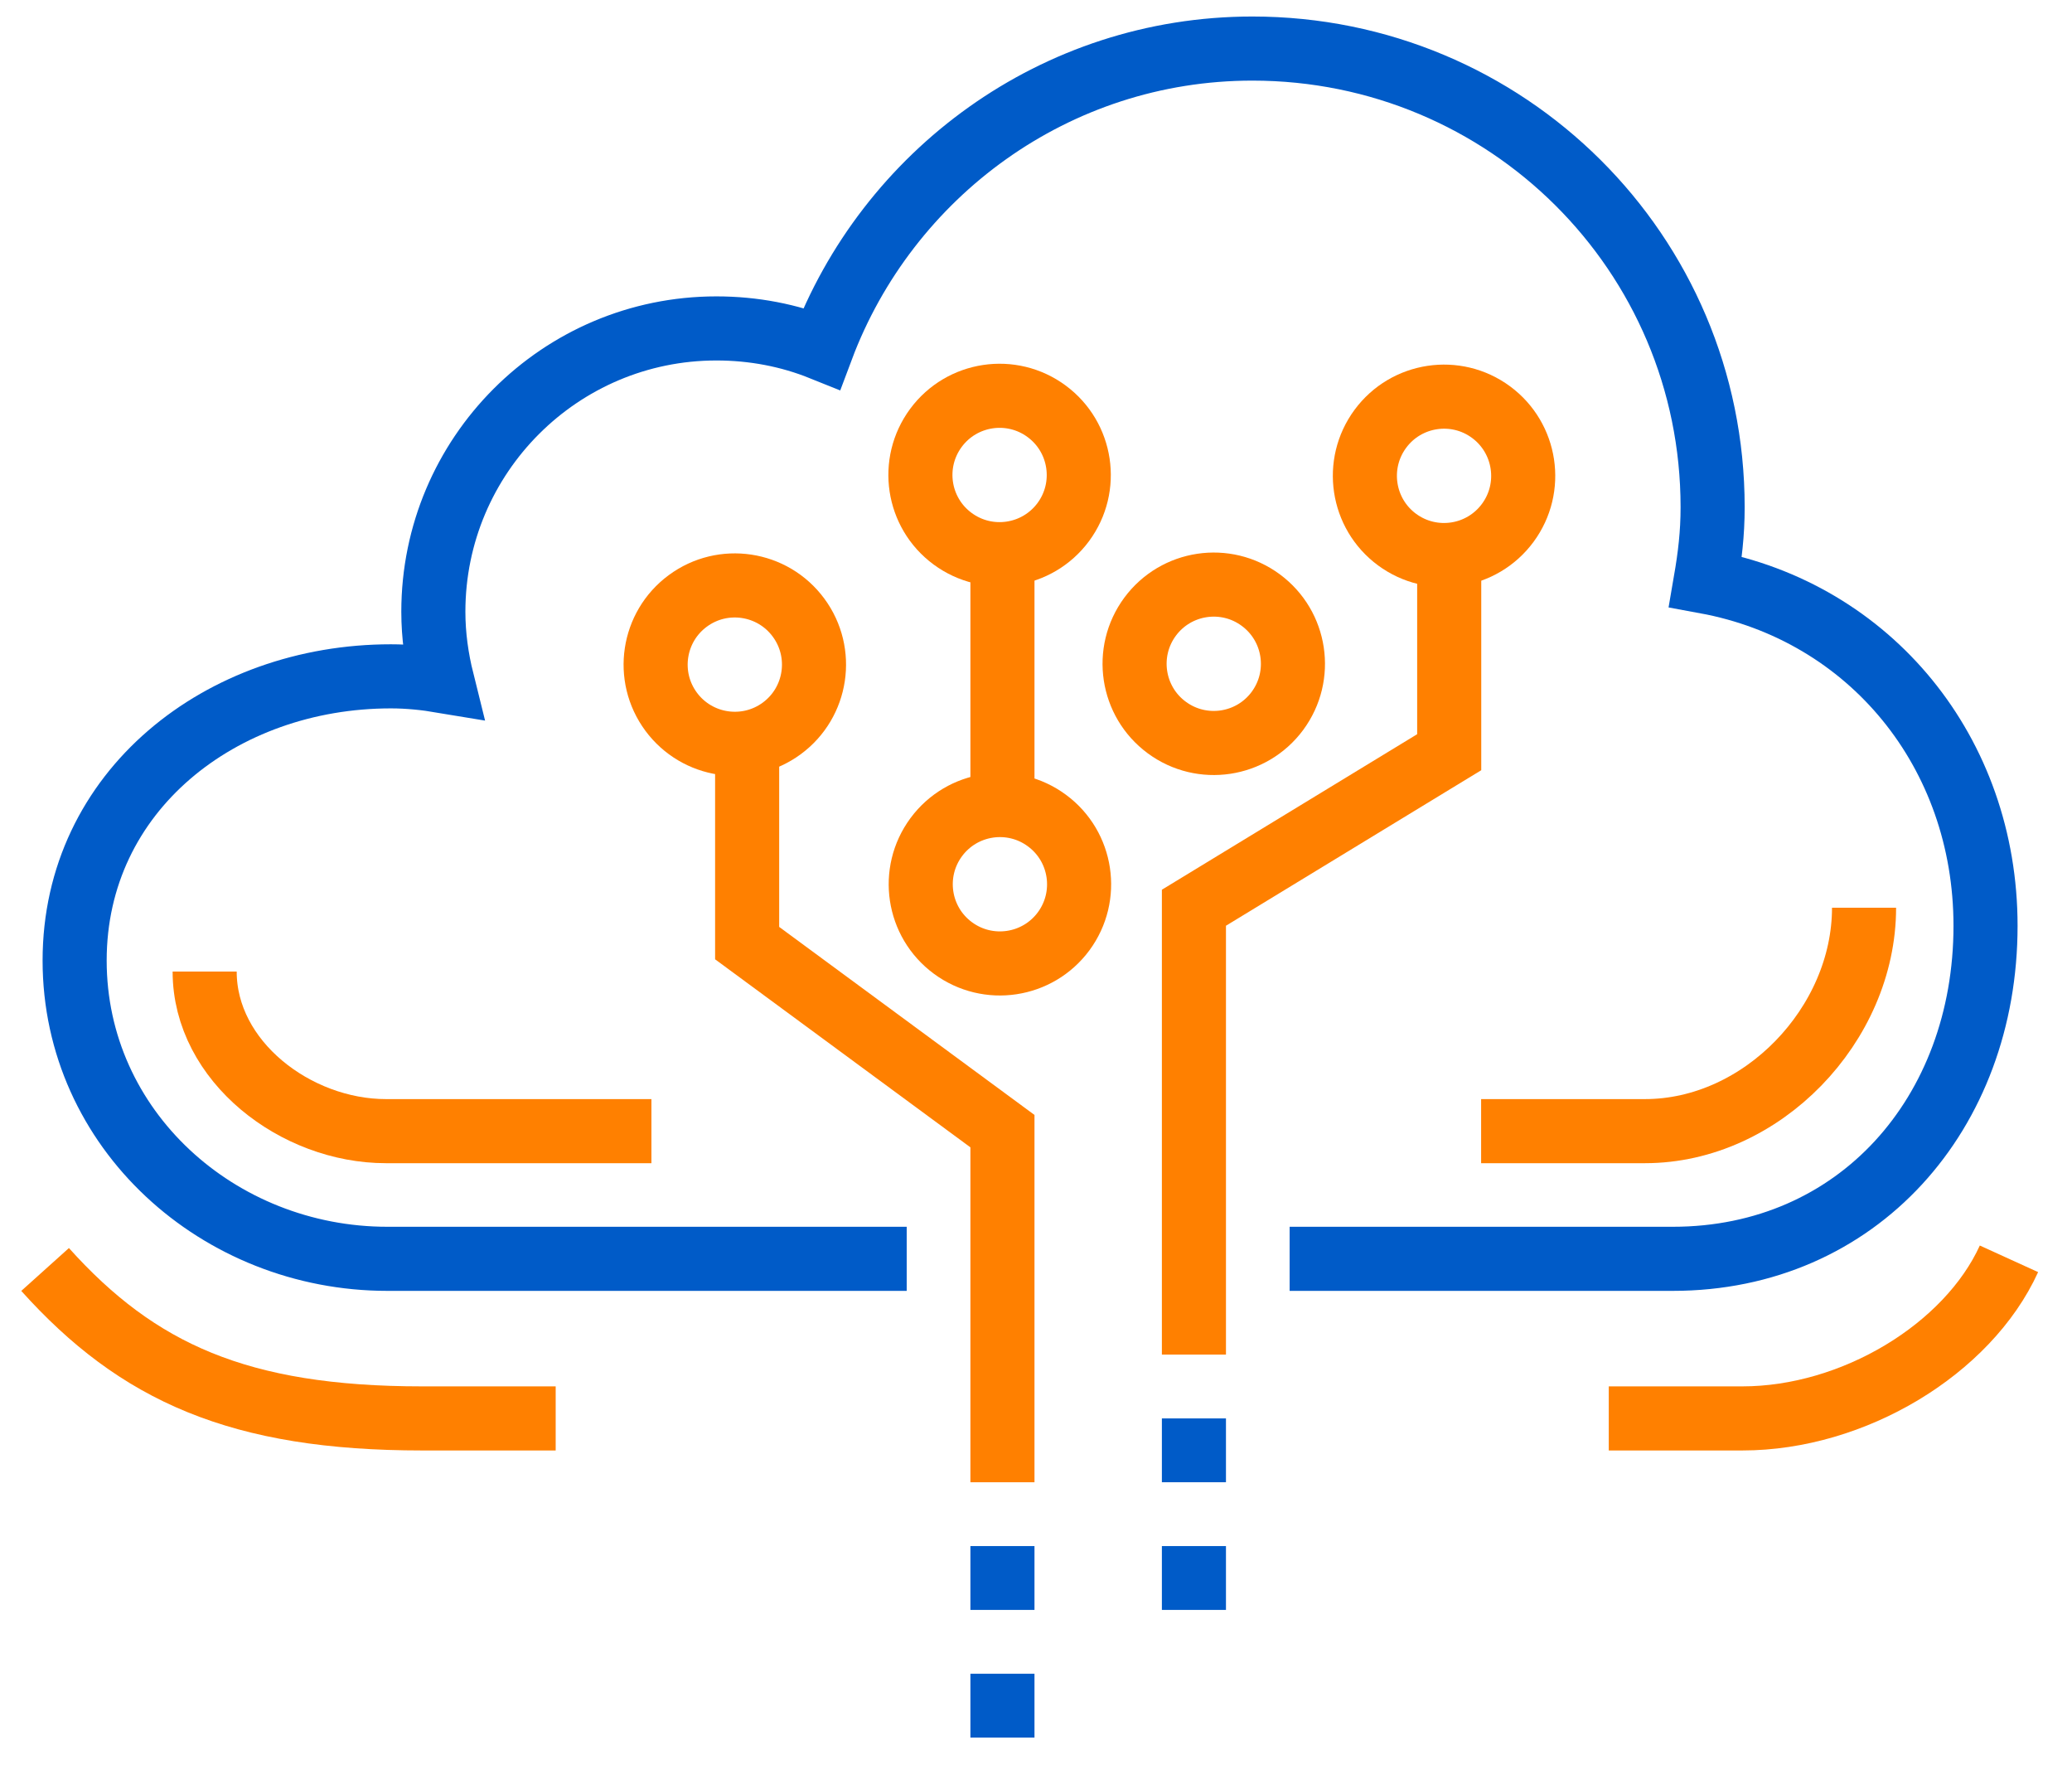
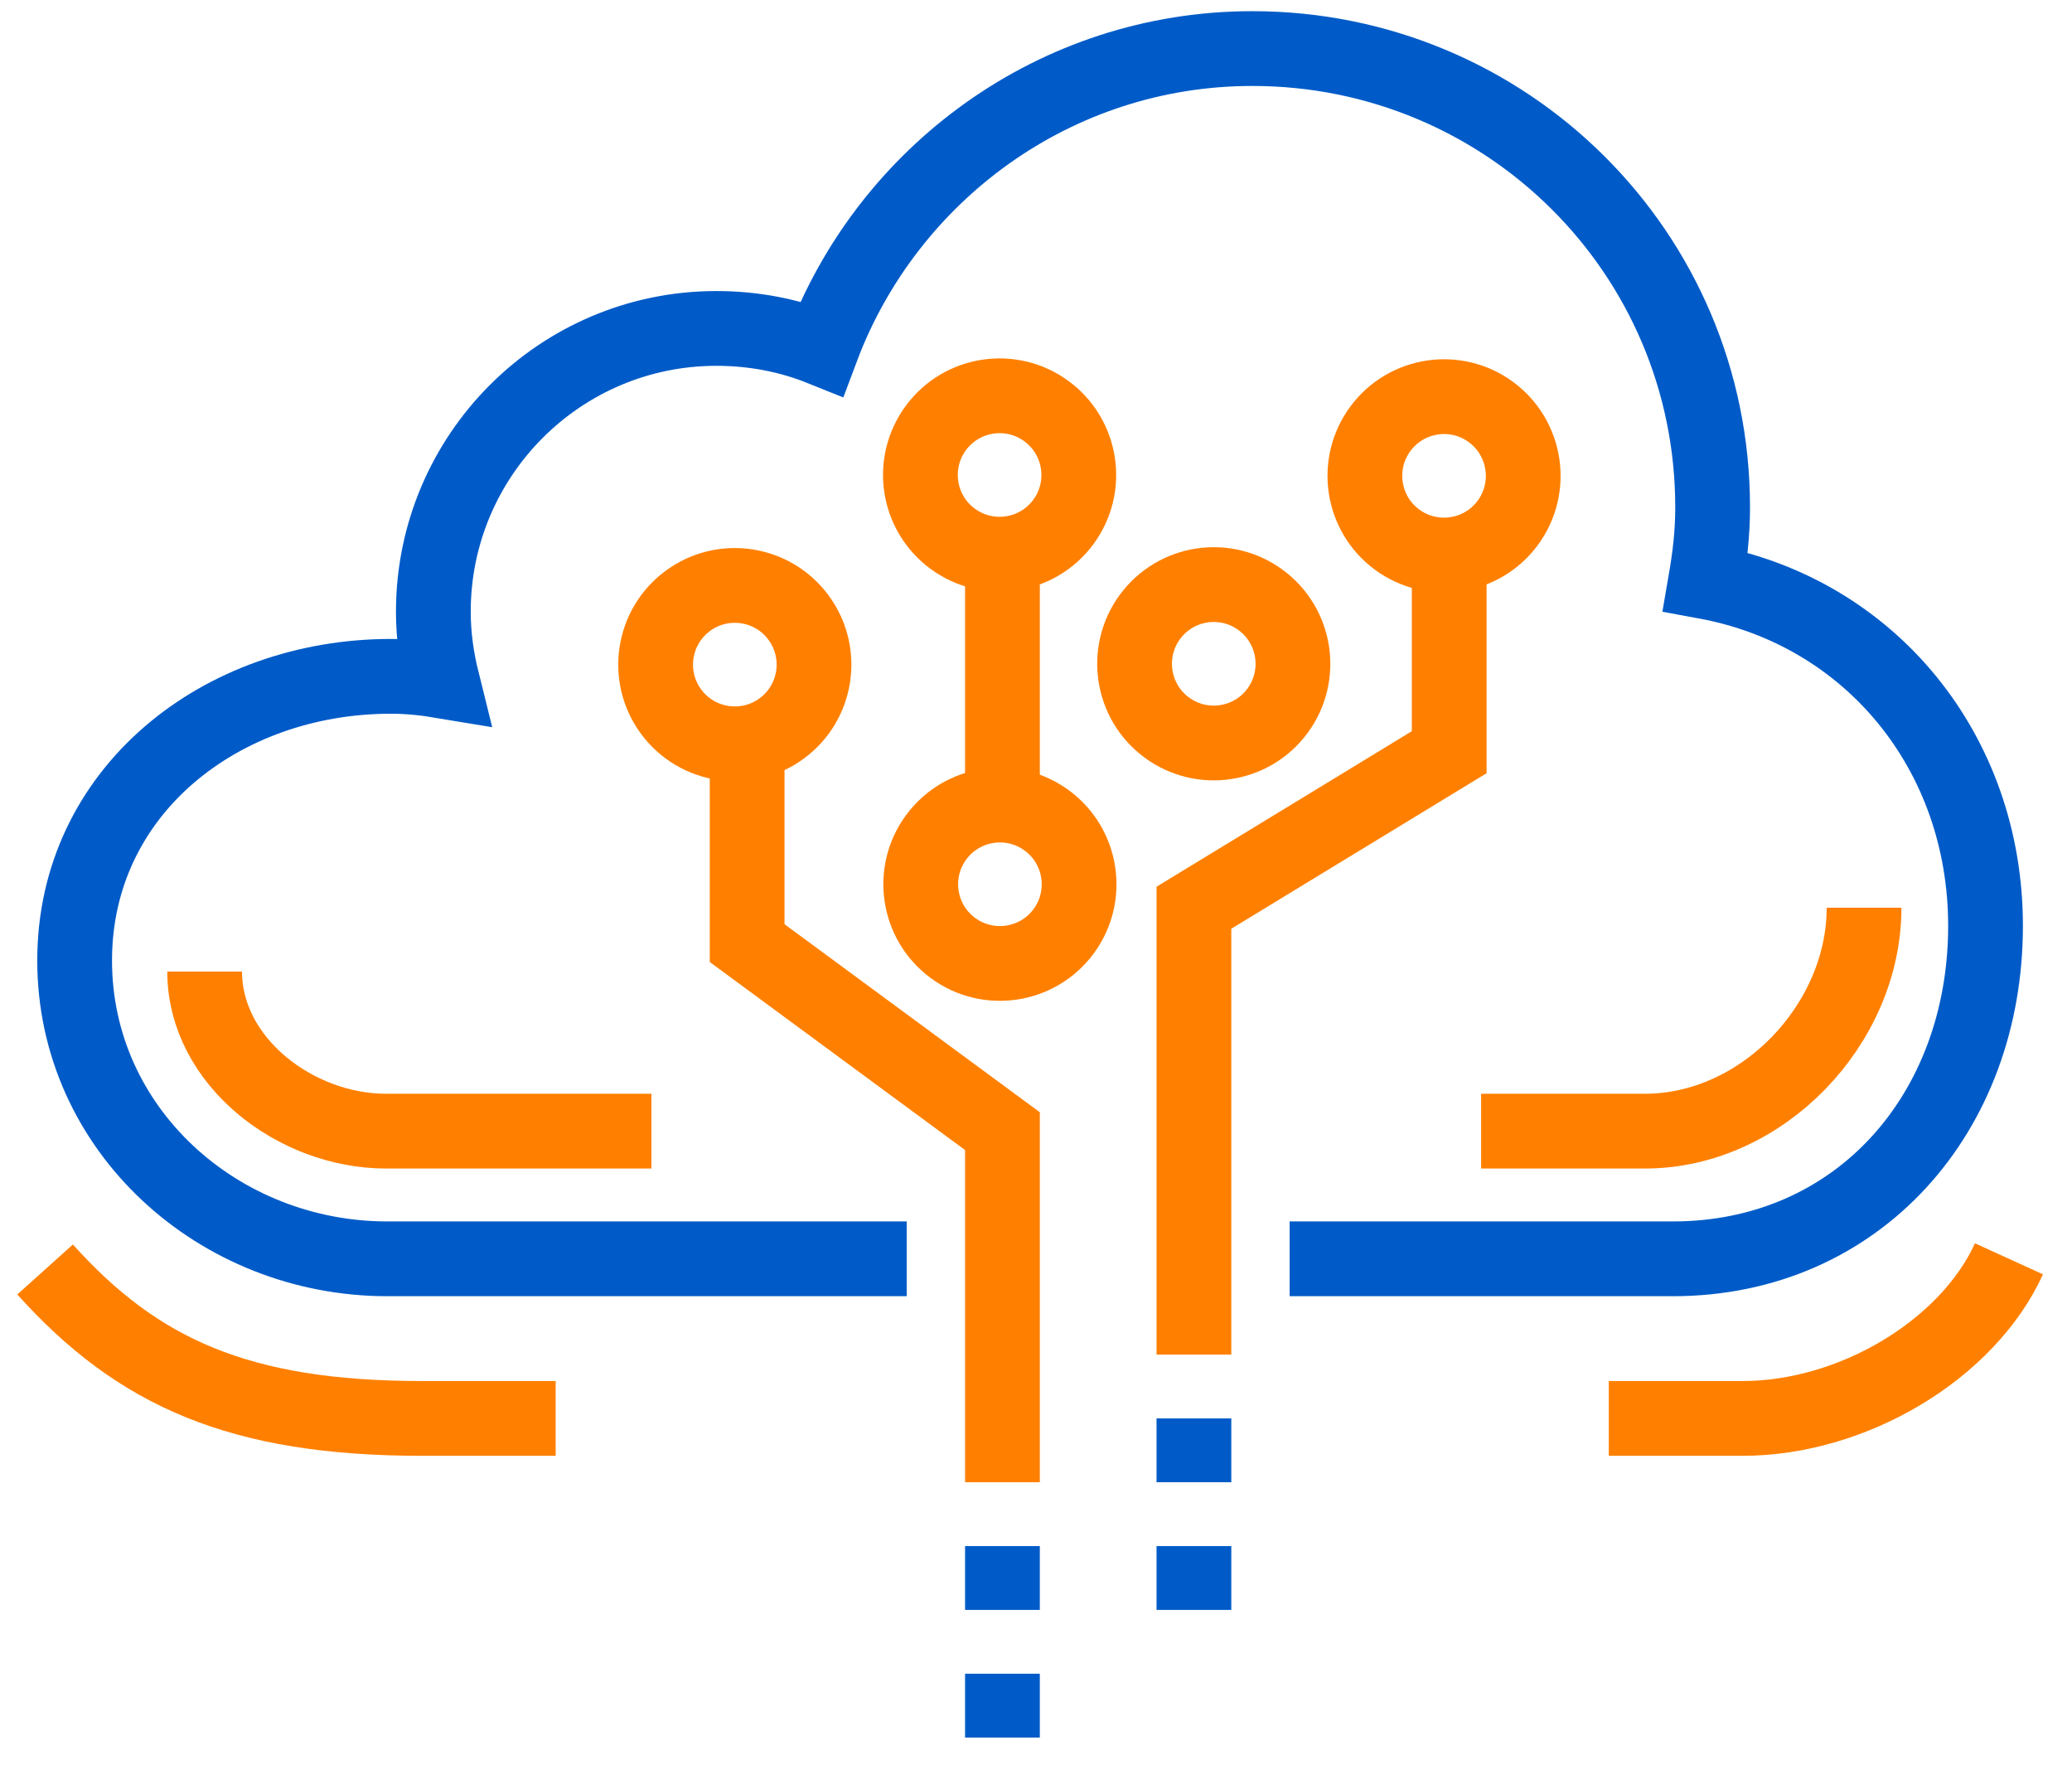
<svg xmlns="http://www.w3.org/2000/svg" width="97" height="83" viewBox="0 0 97 83" fill="none">
-   <path d="M60.374 58.919H78.313C86.959 58.919 92.952 52.118 92.952 43.333C92.952 35.213 87.553 28.641 79.843 27.224C80.048 26.033 80.176 24.986 80.176 23.737C80.176 11.836 70.53 2.273 58.629 2.273C49.391 2.273 41.534 8.142 38.47 16.31C36.945 15.696 35.283 15.372 33.539 15.372C26.221 15.372 20.287 21.315 20.287 28.634C20.287 29.751 20.443 30.834 20.701 31.871C19.918 31.74 19.119 31.656 18.297 31.656C10.359 31.656 3.494 37.018 3.494 44.958C3.494 52.87 10.232 58.919 18.133 58.919H42.447" stroke="#005BC8" stroke-width="3" />
-   <path d="M2.111 59.418C6.44 64.234 11.198 66.389 19.759 66.389H26.014" stroke="#FF8000" stroke-width="3" />
-   <path d="M94.049 58.919C92.12 63.151 86.766 66.389 81.567 66.389H75.314" stroke="#FF8000" stroke-width="3" />
-   <path d="M67.844 26.052V35.207L55.893 42.486V63.401" stroke="#FF8000" stroke-width="3" />
-   <path fill-rule="evenodd" clip-rule="evenodd" d="M65.4 25.254C63.754 24.038 63.406 21.717 64.621 20.07C65.836 18.424 68.158 18.074 69.804 19.29C71.45 20.506 71.8 22.828 70.584 24.474C69.368 26.121 67.048 26.469 65.4 25.254Z" stroke="#FF8000" stroke-width="3" />
-   <path fill-rule="evenodd" clip-rule="evenodd" d="M54.62 34.05C52.974 32.836 52.624 30.514 53.84 28.866C55.056 27.22 57.378 26.87 59.024 28.088C60.67 29.303 61.02 31.624 59.804 33.272C58.588 34.918 56.266 35.266 54.62 34.05Z" stroke="#FF8000" stroke-width="3" />
-   <path fill-rule="evenodd" clip-rule="evenodd" d="M44.609 44.369C42.962 43.154 42.613 40.833 43.829 39.185C45.045 37.539 47.367 37.189 49.013 38.407C50.659 39.621 51.009 41.943 49.793 43.591C48.577 45.236 46.255 45.585 44.609 44.369Z" stroke="#FF8000" stroke-width="3" />
-   <path d="M34.977 35.016V44.142L46.929 52.943V69.376" stroke="#FF8000" stroke-width="3" />
-   <path fill-rule="evenodd" clip-rule="evenodd" d="M36.602 34.09C38.25 32.874 38.598 30.552 37.382 28.906C36.166 27.259 33.844 26.91 32.198 28.126C30.551 29.342 30.202 31.663 31.418 33.31C32.635 34.956 34.956 35.304 36.602 34.09Z" stroke="#FF8000" stroke-width="3" />
-   <path fill-rule="evenodd" clip-rule="evenodd" d="M44.594 25.213C42.946 23.997 42.598 21.677 43.814 20.029C45.03 18.383 47.351 18.034 48.998 19.251C50.644 20.466 50.994 22.787 49.778 24.435C48.56 26.08 46.24 26.429 44.594 25.213Z" stroke="#FF8000" stroke-width="3" />
-   <path d="M69.338 52.943H77.009C82.481 52.943 87.265 47.958 87.265 42.485" stroke="#FF8000" stroke-width="3" />
-   <path d="M30.496 52.943H18.065C13.853 52.943 9.581 49.685 9.581 45.474" stroke="#FF8000" stroke-width="3" />
-   <path d="M55.893 66.389V69.376" stroke="#005BC8" stroke-width="3" />
-   <path d="M55.893 72.364V75.352" stroke="#005BC8" stroke-width="3" />
-   <path d="M46.929 72.364V75.352" stroke="#005BC8" stroke-width="3" />
-   <path d="M46.929 78.34V81.328" stroke="#005BC8" stroke-width="3" />
-   <path d="M46.929 38.004V26.052" stroke="#FF8000" stroke-width="3" />
+   <path d="M60.374 58.919H78.313C86.959 58.919 92.952 52.118 92.952 43.333C92.952 35.213 87.553 28.641 79.843 27.224C80.048 26.033 80.176 24.986 80.176 23.737C80.176 11.836 70.53 2.273 58.629 2.273C49.391 2.273 41.534 8.142 38.47 16.31C36.945 15.696 35.283 15.372 33.539 15.372C26.221 15.372 20.287 21.315 20.287 28.634C20.287 29.751 20.443 30.834 20.701 31.871C19.918 31.74 19.119 31.656 18.297 31.656C10.359 31.656 3.494 37.018 3.494 44.958C3.494 52.87 10.232 58.919 18.133 58.919H42.447" stroke="#005BC8" stroke-width="3.5" />
+   <path d="M2.111 59.418C6.44 64.234 11.198 66.389 19.759 66.389H26.014" stroke="#FF8000" stroke-width="3.5" />
+   <path d="M94.049 58.919C92.12 63.151 86.766 66.389 81.567 66.389H75.314" stroke="#FF8000" stroke-width="3.5" />
+   <path d="M67.844 26.052V35.207L55.893 42.486V63.401" stroke="#FF8000" stroke-width="3.5" />
+   <path fill-rule="evenodd" clip-rule="evenodd" d="M65.4 25.254C63.754 24.038 63.406 21.717 64.621 20.07C65.836 18.424 68.158 18.074 69.804 19.29C71.45 20.506 71.8 22.828 70.584 24.474C69.368 26.121 67.048 26.469 65.4 25.254Z" stroke="#FF8000" stroke-width="3.5" />
+   <path fill-rule="evenodd" clip-rule="evenodd" d="M54.62 34.05C52.974 32.836 52.624 30.514 53.84 28.866C55.056 27.22 57.378 26.87 59.024 28.088C60.67 29.303 61.02 31.624 59.804 33.272C58.588 34.918 56.266 35.266 54.62 34.05Z" stroke="#FF8000" stroke-width="3.5" />
+   <path fill-rule="evenodd" clip-rule="evenodd" d="M44.609 44.369C42.962 43.154 42.613 40.833 43.829 39.185C45.045 37.539 47.367 37.189 49.013 38.407C50.659 39.621 51.009 41.943 49.793 43.591C48.577 45.236 46.255 45.585 44.609 44.369Z" stroke="#FF8000" stroke-width="3.5" />
+   <path d="M34.977 35.016V44.142L46.929 52.943V69.376" stroke="#FF8000" stroke-width="3.5" />
+   <path fill-rule="evenodd" clip-rule="evenodd" d="M36.602 34.09C38.25 32.874 38.598 30.552 37.382 28.906C36.166 27.259 33.844 26.91 32.198 28.126C30.551 29.342 30.202 31.663 31.418 33.31C32.635 34.956 34.956 35.304 36.602 34.09Z" stroke="#FF8000" stroke-width="3.5" />
+   <path fill-rule="evenodd" clip-rule="evenodd" d="M44.594 25.213C42.946 23.997 42.598 21.677 43.814 20.029C45.03 18.383 47.351 18.034 48.998 19.251C50.644 20.466 50.994 22.787 49.778 24.435C48.56 26.08 46.24 26.429 44.594 25.213Z" stroke="#FF8000" stroke-width="3.5" />
+   <path d="M69.338 52.943H77.009C82.481 52.943 87.265 47.958 87.265 42.485" stroke="#FF8000" stroke-width="3.5" />
+   <path d="M30.496 52.943H18.065C13.853 52.943 9.581 49.685 9.581 45.474" stroke="#FF8000" stroke-width="3.5" />
+   <path d="M55.893 66.389V69.376" stroke="#005BC8" stroke-width="3.5" />
+   <path d="M55.893 72.364V75.352" stroke="#005BC8" stroke-width="3.5" />
+   <path d="M46.929 72.364V75.352" stroke="#005BC8" stroke-width="3.5" />
+   <path d="M46.929 78.34V81.328" stroke="#005BC8" stroke-width="3.5" />
+   <path d="M46.929 38.004V26.052" stroke="#FF8000" stroke-width="3.5" />
</svg>
